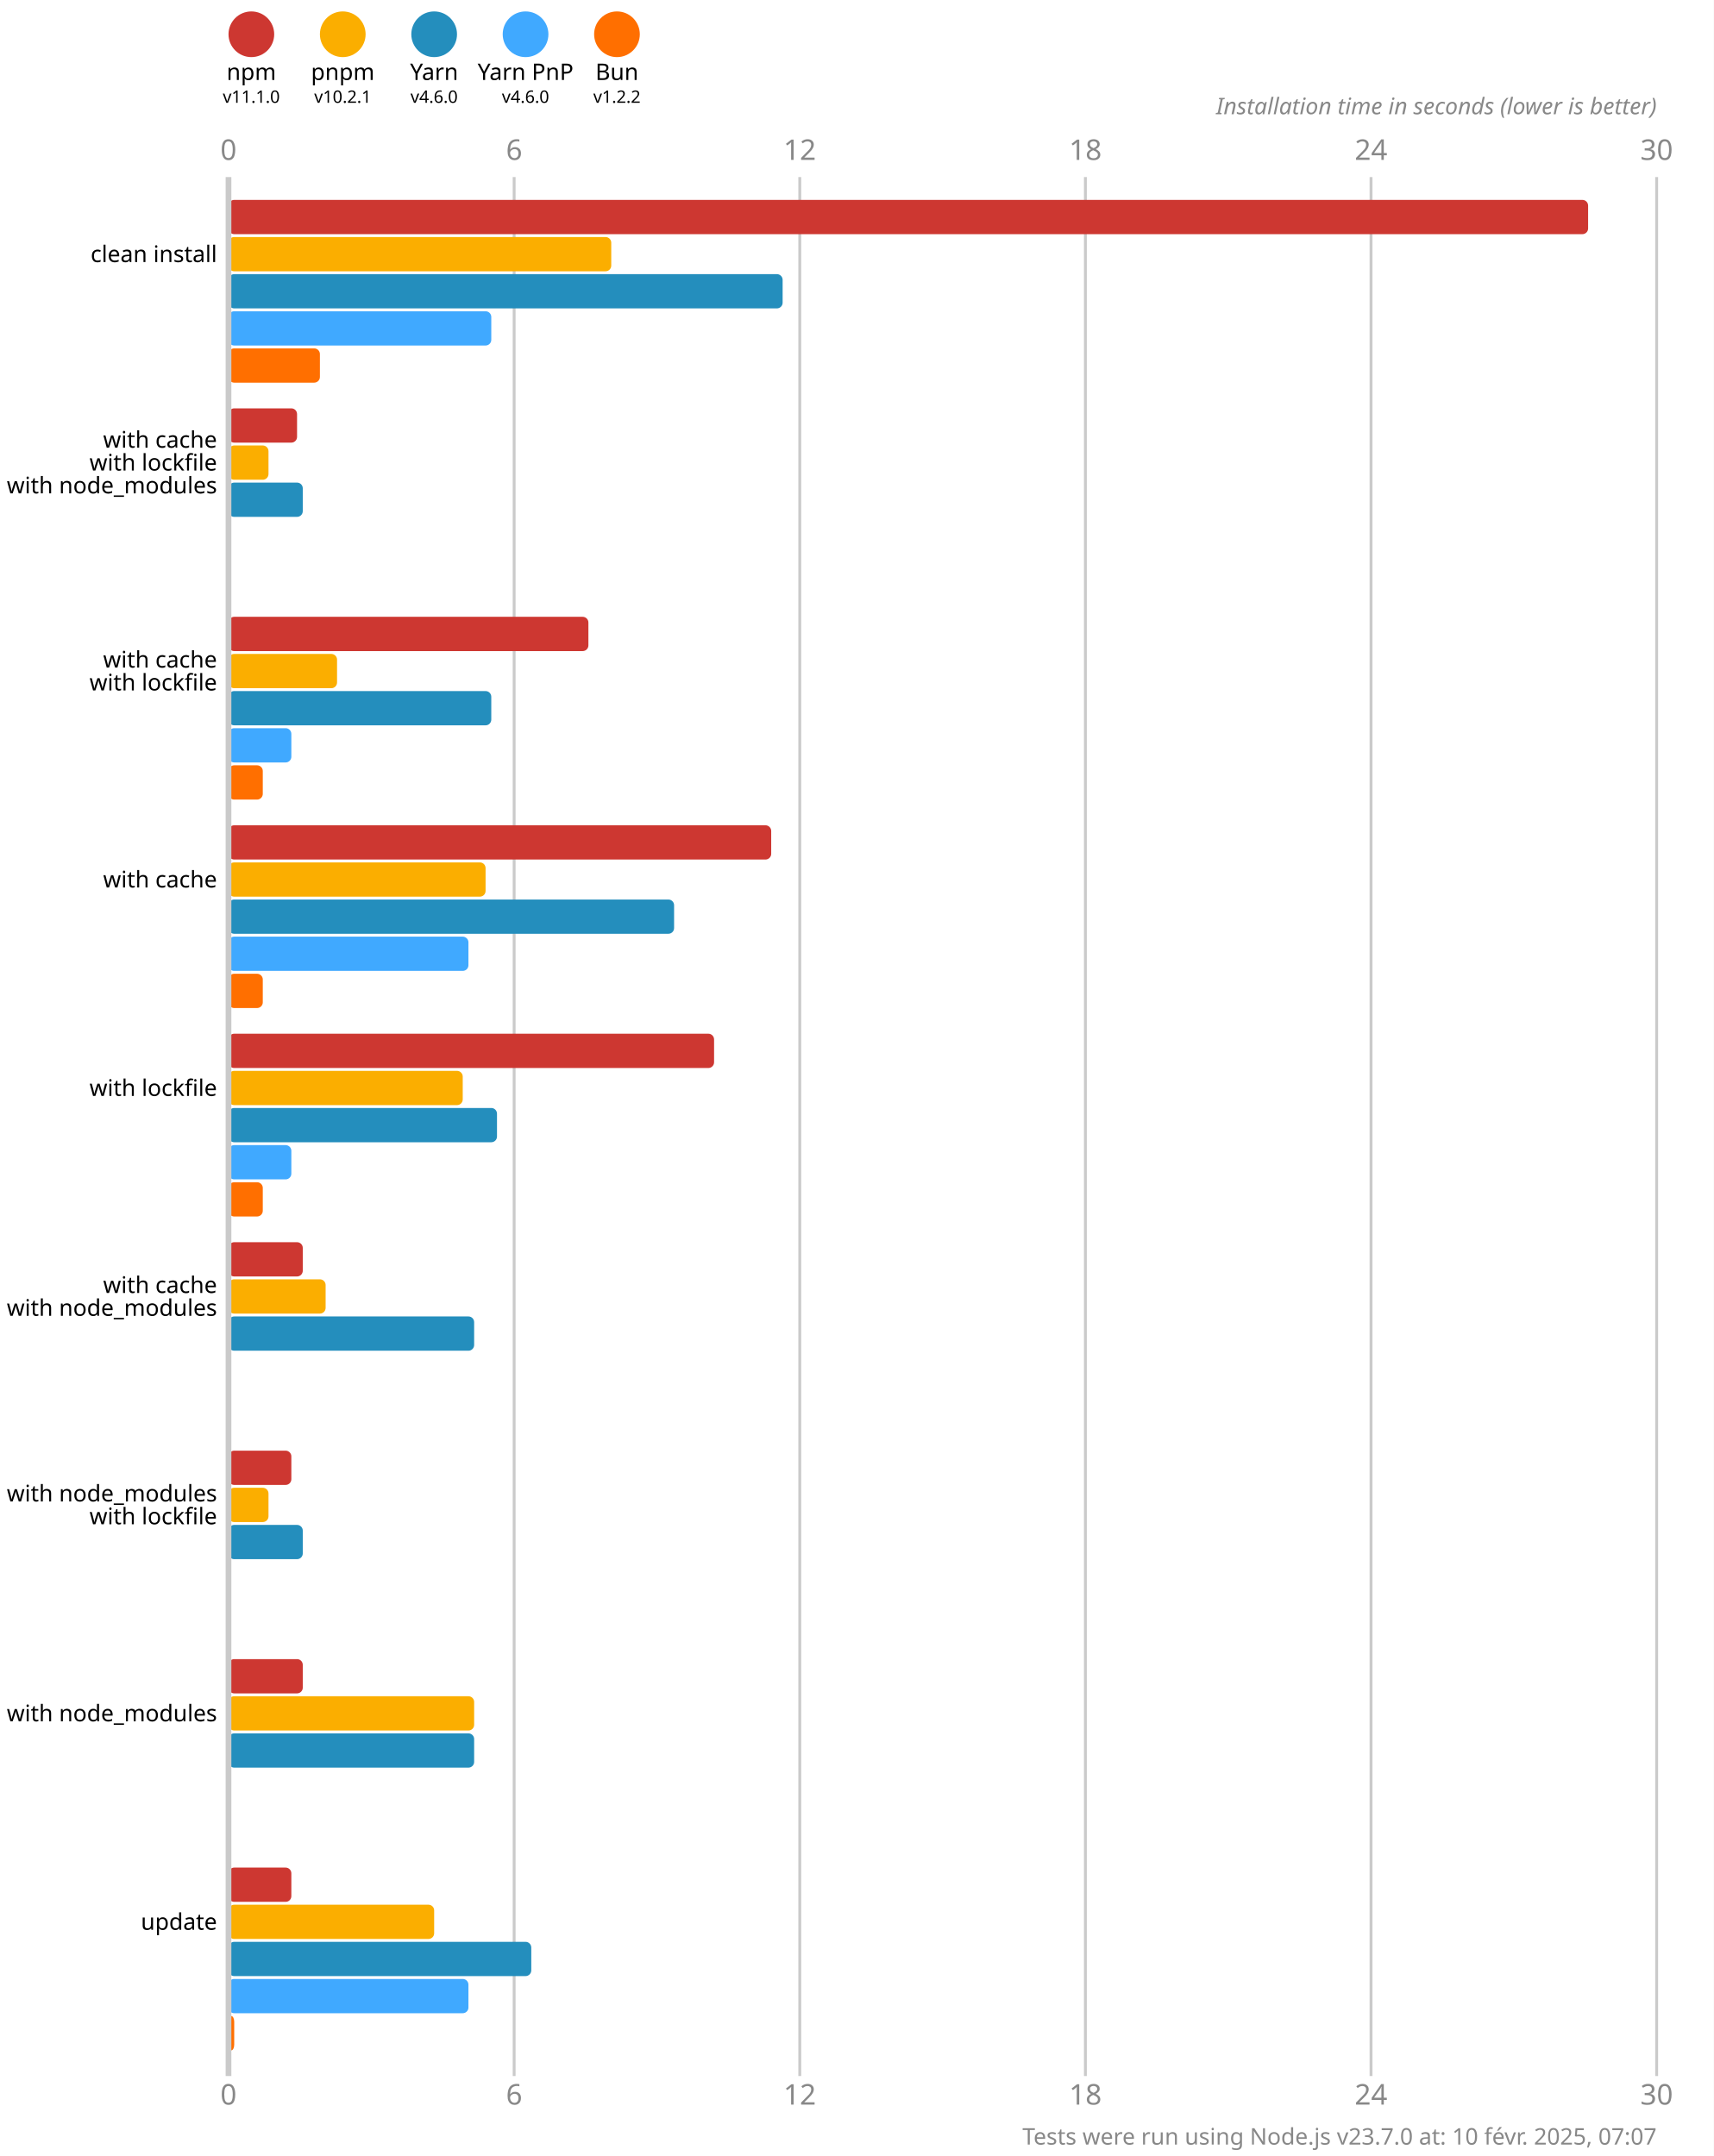
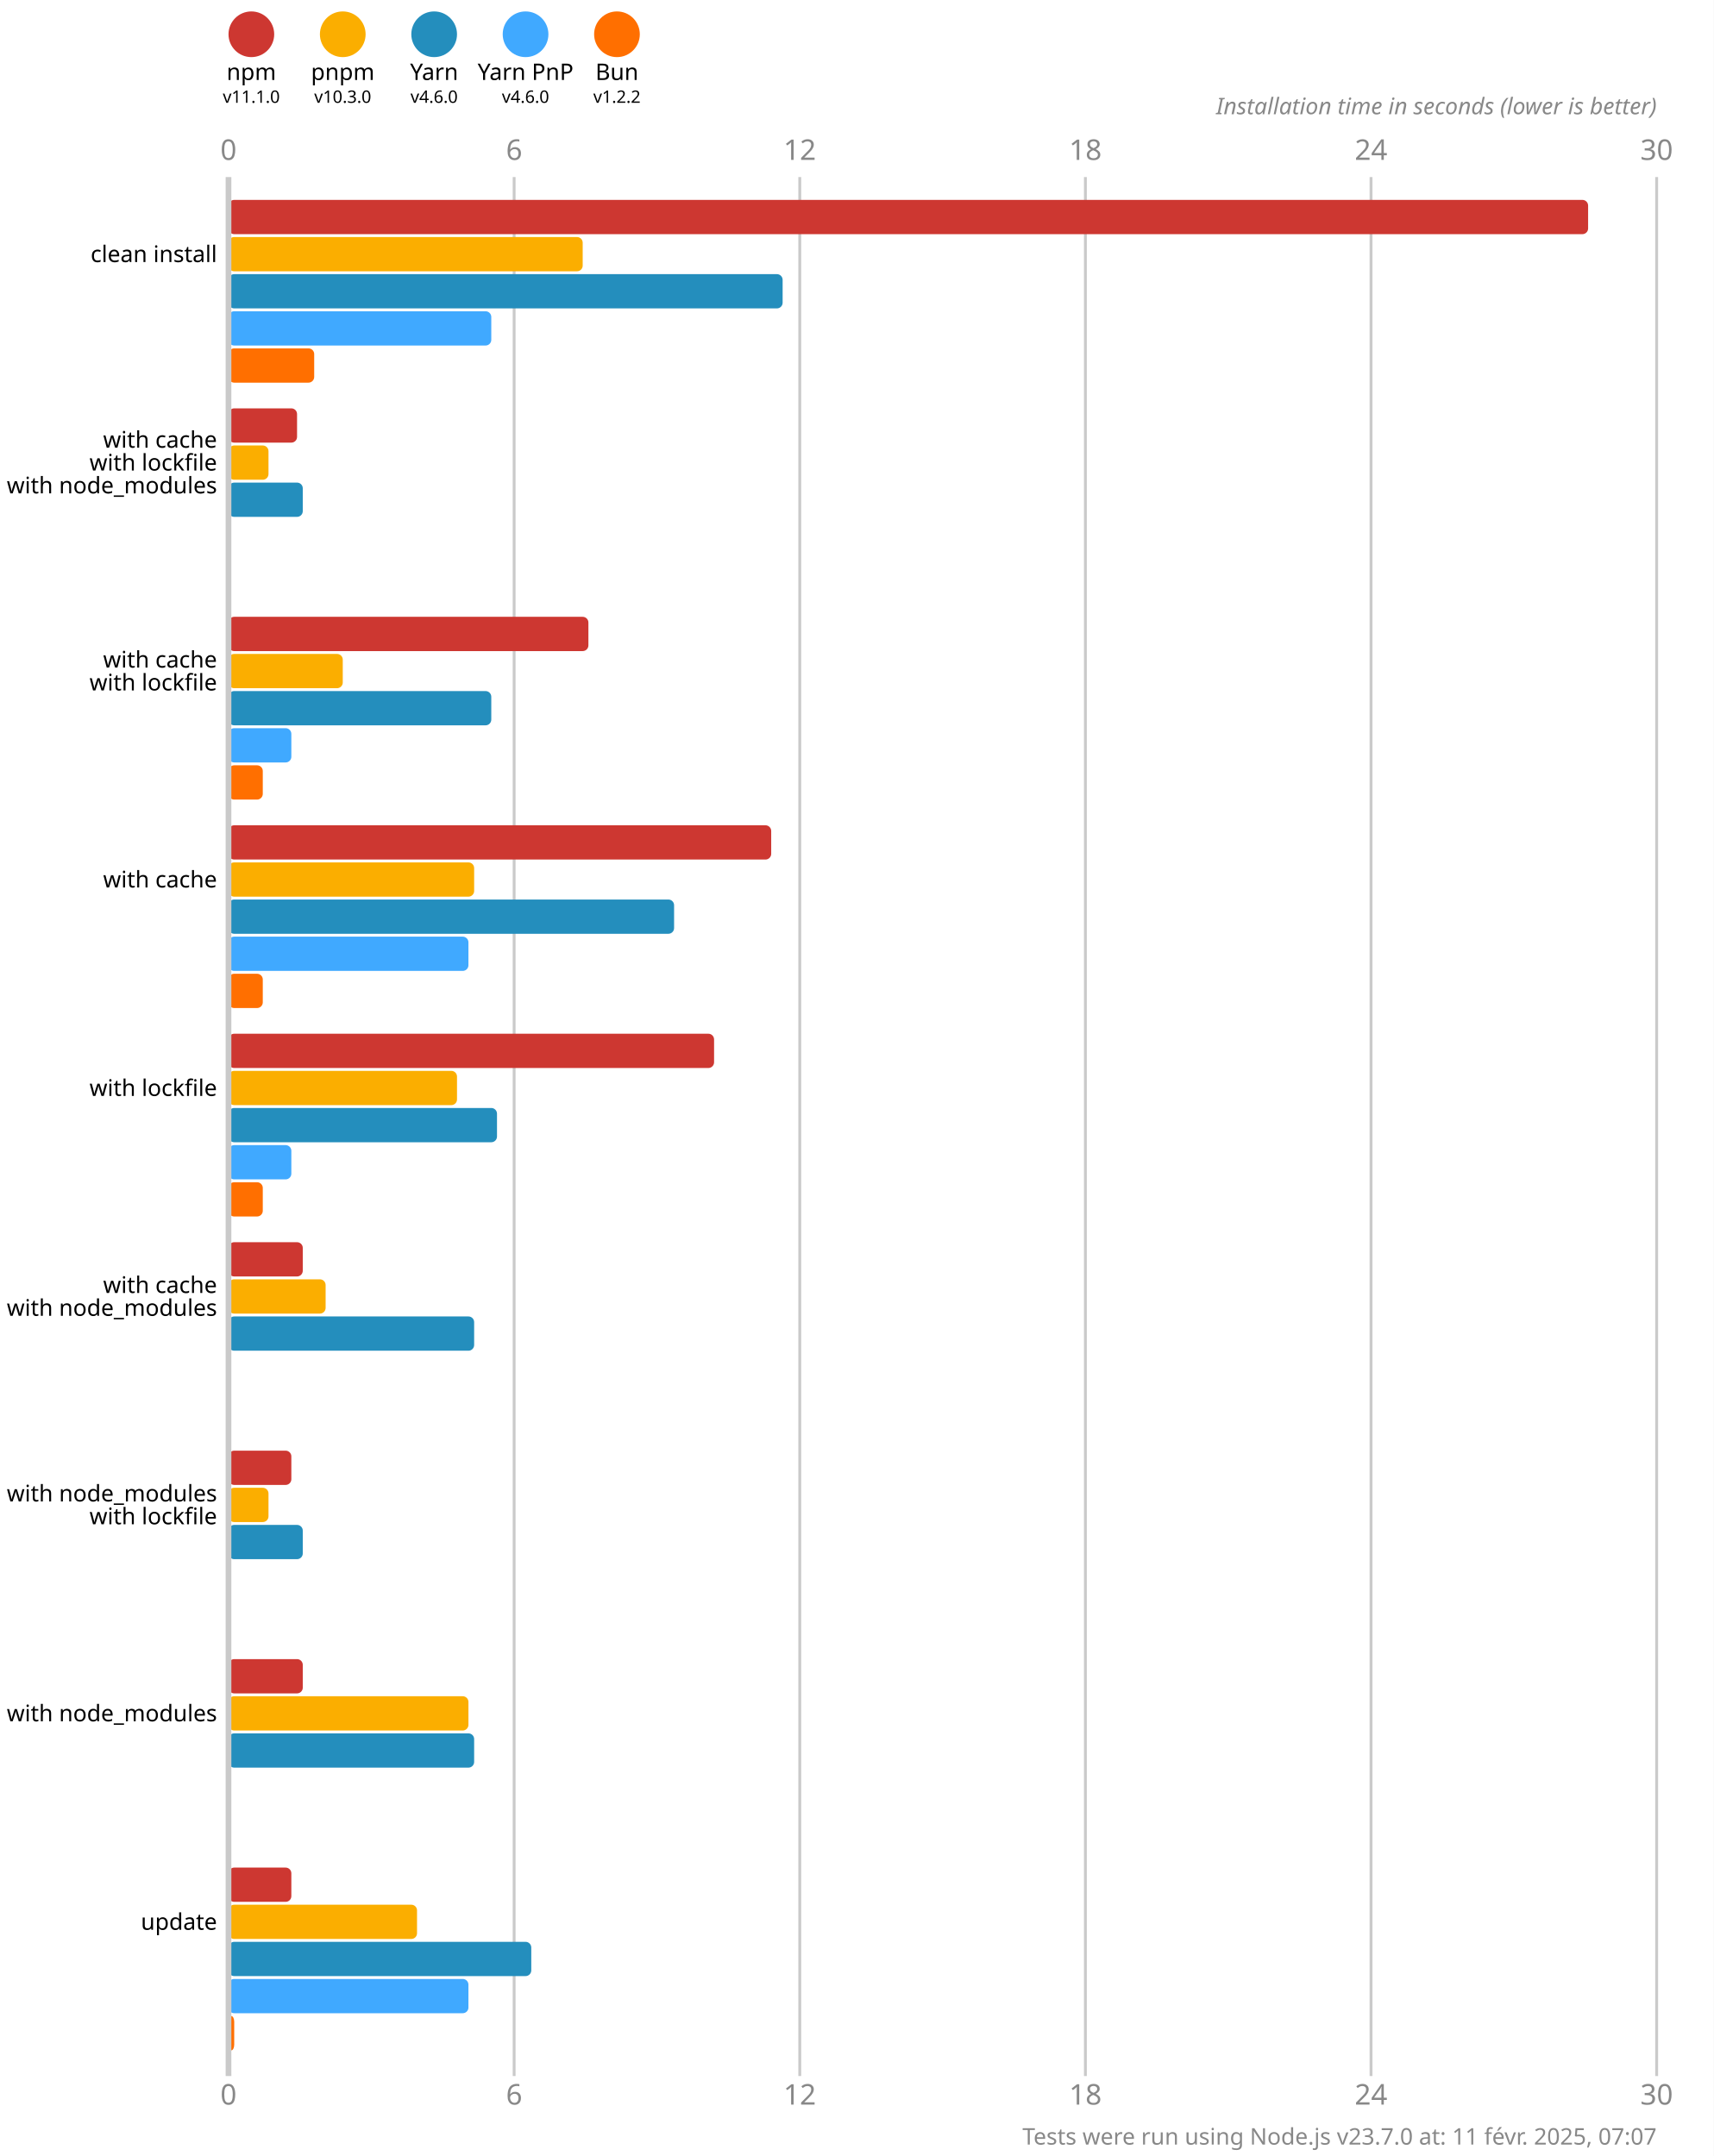
<svg xmlns="http://www.w3.org/2000/svg" version="1.1" viewBox="0 0 300 377.5">
  <style>
    .font { font-family: sans-serif; }
    .s3 { font-size: 3px; }
    .s4 { font-size: 4px; }
    .s5 { font-size: 5px; }
    .line { stroke: #cacaca; }
    .width { stroke-width: 0.5; }
    .text { fill: #888; }
  </style>
  <rect x="0" y="0" width="300" height="377.5" fill="#fff" />
  <circle cx="44" cy="6" r="4" fill="#cd3731" />
  <text x="44" y="14" class="font s4" text-anchor="middle">npm</text>
  <text x="44" y="18" class="font s3" text-anchor="middle">v11.1.0</text>
  <circle cx="60" cy="6" r="4" fill="#fbae00" />
  <text x="60" y="14" class="font s4" text-anchor="middle">pnpm</text>
-   <text x="60" y="18" class="font s3" text-anchor="middle">v10.2.1</text>
+   <text x="60" y="18" class="font s3" text-anchor="middle">v10.3.0</text>
  <circle cx="76" cy="6" r="4" fill="#248ebd" />
  <text x="76" y="14" class="font s4" text-anchor="middle">Yarn</text>
  <text x="76" y="18" class="font s3" text-anchor="middle">v4.6.0</text>
  <circle cx="92" cy="6" r="4" fill="#40a9ff" />
  <text x="92" y="14" class="font s4" text-anchor="middle">Yarn PnP</text>
  <text x="92" y="18" class="font s3" text-anchor="middle">v4.6.0</text>
  <circle cx="108" cy="6" r="4" fill="#ff6f00" />
  <text x="108" y="14" class="font s4" text-anchor="middle">Bun</text>
  <text x="108" y="18" class="font s3" text-anchor="middle">v1.2.2</text>
  <text x="40" y="28" class="font s5 text" text-anchor="middle">0</text>
  <text x="40" y="368.5" class="font s5 text" text-anchor="middle">0</text>
  <line x1="90" y1="31" x2="90" y2="363.5" class="line width" />
  <text x="90" y="28" class="font s5 text" text-anchor="middle">6</text>
  <text x="90" y="368.5" class="font s5 text" text-anchor="middle">6</text>
  <line x1="140" y1="31" x2="140" y2="363.5" class="line width" />
  <text x="140" y="28" class="font s5 text" text-anchor="middle">12</text>
  <text x="140" y="368.5" class="font s5 text" text-anchor="middle">12</text>
  <line x1="190" y1="31" x2="190" y2="363.5" class="line width" />
  <text x="190" y="28" class="font s5 text" text-anchor="middle">18</text>
  <text x="190" y="368.5" class="font s5 text" text-anchor="middle">18</text>
  <line x1="240" y1="31" x2="240" y2="363.5" class="line width" />
  <text x="240" y="28" class="font s5 text" text-anchor="middle">24</text>
  <text x="240" y="368.5" class="font s5 text" text-anchor="middle">24</text>
  <line x1="290" y1="31" x2="290" y2="363.5" class="line width" />
  <text x="290" y="28" class="font s5 text" text-anchor="middle">30</text>
  <text x="290" y="368.5" class="font s5 text" text-anchor="middle">30</text>
  <text x="290" y="20" class="font s4 text" font-style="italic" text-anchor="end">Installation time in seconds (lower is better)</text>
  <rect x="40" y="35" width="238" height="6" fill="#cd3731" rx="1" ry="1" />
-   <rect x="40" y="41.5" width="67" height="6" fill="#fbae00" rx="1" ry="1" />
+   <rect x="40" y="41.5" width="62" height="6" fill="#fbae00" rx="1" ry="1" />
  <rect x="40" y="48" width="97" height="6" fill="#248ebd" rx="1" ry="1" />
  <rect x="40" y="54.5" width="46" height="6" fill="#40a9ff" rx="1" ry="1" />
-   <rect x="40" y="61" width="16" height="6" fill="#ff6f00" rx="1" ry="1" />
+   <rect x="40" y="61" width="15" height="6" fill="#ff6f00" rx="1" ry="1" />
  <rect x="40" y="71.5" width="12" height="6" fill="#cd3731" rx="1" ry="1" />
  <rect x="40" y="78" width="7" height="6" fill="#fbae00" rx="1" ry="1" />
  <rect x="40" y="84.5" width="13" height="6" fill="#248ebd" rx="1" ry="1" />
  <rect x="40" y="91" width="0" height="6" fill="#40a9ff" rx="1" ry="1" />
  <rect x="40" y="97.5" width="0" height="6" fill="#ff6f00" rx="1" ry="1" />
  <rect x="40" y="108" width="63" height="6" fill="#cd3731" rx="1" ry="1" />
-   <rect x="40" y="114.5" width="19" height="6" fill="#fbae00" rx="1" ry="1" />
+   <rect x="40" y="114.5" width="20" height="6" fill="#fbae00" rx="1" ry="1" />
  <rect x="40" y="121" width="46" height="6" fill="#248ebd" rx="1" ry="1" />
  <rect x="40" y="127.5" width="11" height="6" fill="#40a9ff" rx="1" ry="1" />
  <rect x="40" y="134" width="6" height="6" fill="#ff6f00" rx="1" ry="1" />
  <rect x="40" y="144.5" width="95" height="6" fill="#cd3731" rx="1" ry="1" />
-   <rect x="40" y="151" width="45" height="6" fill="#fbae00" rx="1" ry="1" />
+   <rect x="40" y="151" width="43" height="6" fill="#fbae00" rx="1" ry="1" />
  <rect x="40" y="157.5" width="78" height="6" fill="#248ebd" rx="1" ry="1" />
  <rect x="40" y="164" width="42" height="6" fill="#40a9ff" rx="1" ry="1" />
  <rect x="40" y="170.5" width="6" height="6" fill="#ff6f00" rx="1" ry="1" />
  <rect x="40" y="181" width="85" height="6" fill="#cd3731" rx="1" ry="1" />
-   <rect x="40" y="187.5" width="41" height="6" fill="#fbae00" rx="1" ry="1" />
+   <rect x="40" y="187.5" width="40" height="6" fill="#fbae00" rx="1" ry="1" />
  <rect x="40" y="194" width="47" height="6" fill="#248ebd" rx="1" ry="1" />
  <rect x="40" y="200.5" width="11" height="6" fill="#40a9ff" rx="1" ry="1" />
  <rect x="40" y="207" width="6" height="6" fill="#ff6f00" rx="1" ry="1" />
  <rect x="40" y="217.5" width="13" height="6" fill="#cd3731" rx="1" ry="1" />
  <rect x="40" y="224" width="17" height="6" fill="#fbae00" rx="1" ry="1" />
  <rect x="40" y="230.5" width="43" height="6" fill="#248ebd" rx="1" ry="1" />
  <rect x="40" y="237" width="0" height="6" fill="#40a9ff" rx="1" ry="1" />
  <rect x="40" y="243.5" width="0" height="6" fill="#ff6f00" rx="1" ry="1" />
  <rect x="40" y="254" width="11" height="6" fill="#cd3731" rx="1" ry="1" />
  <rect x="40" y="260.5" width="7" height="6" fill="#fbae00" rx="1" ry="1" />
  <rect x="40" y="267" width="13" height="6" fill="#248ebd" rx="1" ry="1" />
  <rect x="40" y="273.5" width="0" height="6" fill="#40a9ff" rx="1" ry="1" />
  <rect x="40" y="280" width="0" height="6" fill="#ff6f00" rx="1" ry="1" />
  <rect x="40" y="290.5" width="13" height="6" fill="#cd3731" rx="1" ry="1" />
-   <rect x="40" y="297" width="43" height="6" fill="#fbae00" rx="1" ry="1" />
+   <rect x="40" y="297" width="42" height="6" fill="#fbae00" rx="1" ry="1" />
  <rect x="40" y="303.5" width="43" height="6" fill="#248ebd" rx="1" ry="1" />
  <rect x="40" y="310" width="0" height="6" fill="#40a9ff" rx="1" ry="1" />
  <rect x="40" y="316.5" width="0" height="6" fill="#ff6f00" rx="1" ry="1" />
  <rect x="40" y="327" width="11" height="6" fill="#cd3731" rx="1" ry="1" />
-   <rect x="40" y="333.5" width="36" height="6" fill="#fbae00" rx="1" ry="1" />
+   <rect x="40" y="333.5" width="33" height="6" fill="#fbae00" rx="1" ry="1" />
  <rect x="40" y="340" width="53" height="6" fill="#248ebd" rx="1" ry="1" />
  <rect x="40" y="346.5" width="42" height="6" fill="#40a9ff" rx="1" ry="1" />
  <rect x="40" y="353" width="1" height="6" fill="#ff6f00" rx="1" ry="1" />
  <line x1="40" y1="31" x2="40" y2="363.5" class="line" />
  <text x="38" y="44.5" class="font s4" dominant-baseline="middle" text-anchor="end">clean install</text>
  <text x="38" y="77" class="font s4" dominant-baseline="middle" text-anchor="end">with cache</text>
  <text x="38" y="81" class="font s4" dominant-baseline="middle" text-anchor="end">with lockfile</text>
  <text x="38" y="85" class="font s4" dominant-baseline="middle" text-anchor="end">with node_modules</text>
  <text x="38" y="115.5" class="font s4" dominant-baseline="middle" text-anchor="end">with cache</text>
  <text x="38" y="119.5" class="font s4" dominant-baseline="middle" text-anchor="end">with lockfile</text>
  <text x="38" y="154" class="font s4" dominant-baseline="middle" text-anchor="end">with cache</text>
  <text x="38" y="190.5" class="font s4" dominant-baseline="middle" text-anchor="end">with lockfile</text>
  <text x="38" y="225" class="font s4" dominant-baseline="middle" text-anchor="end">with cache</text>
  <text x="38" y="229" class="font s4" dominant-baseline="middle" text-anchor="end">with node_modules</text>
  <text x="38" y="261.5" class="font s4" dominant-baseline="middle" text-anchor="end">with node_modules</text>
  <text x="38" y="265.5" class="font s4" dominant-baseline="middle" text-anchor="end">with lockfile</text>
  <text x="38" y="300" class="font s4" dominant-baseline="middle" text-anchor="end">with node_modules</text>
  <text x="38" y="336.5" class="font s4" dominant-baseline="middle" text-anchor="end">update</text>
-   <text x="290" y="375.5" class="font s4 text" text-anchor="end">Tests were run using Node.js v23.7.0 at: 10 févr. 2025, 07:07</text>
+   <text x="290" y="375.5" class="font s4 text" text-anchor="end">Tests were run using Node.js v23.7.0 at: 11 févr. 2025, 07:07</text>
</svg>
